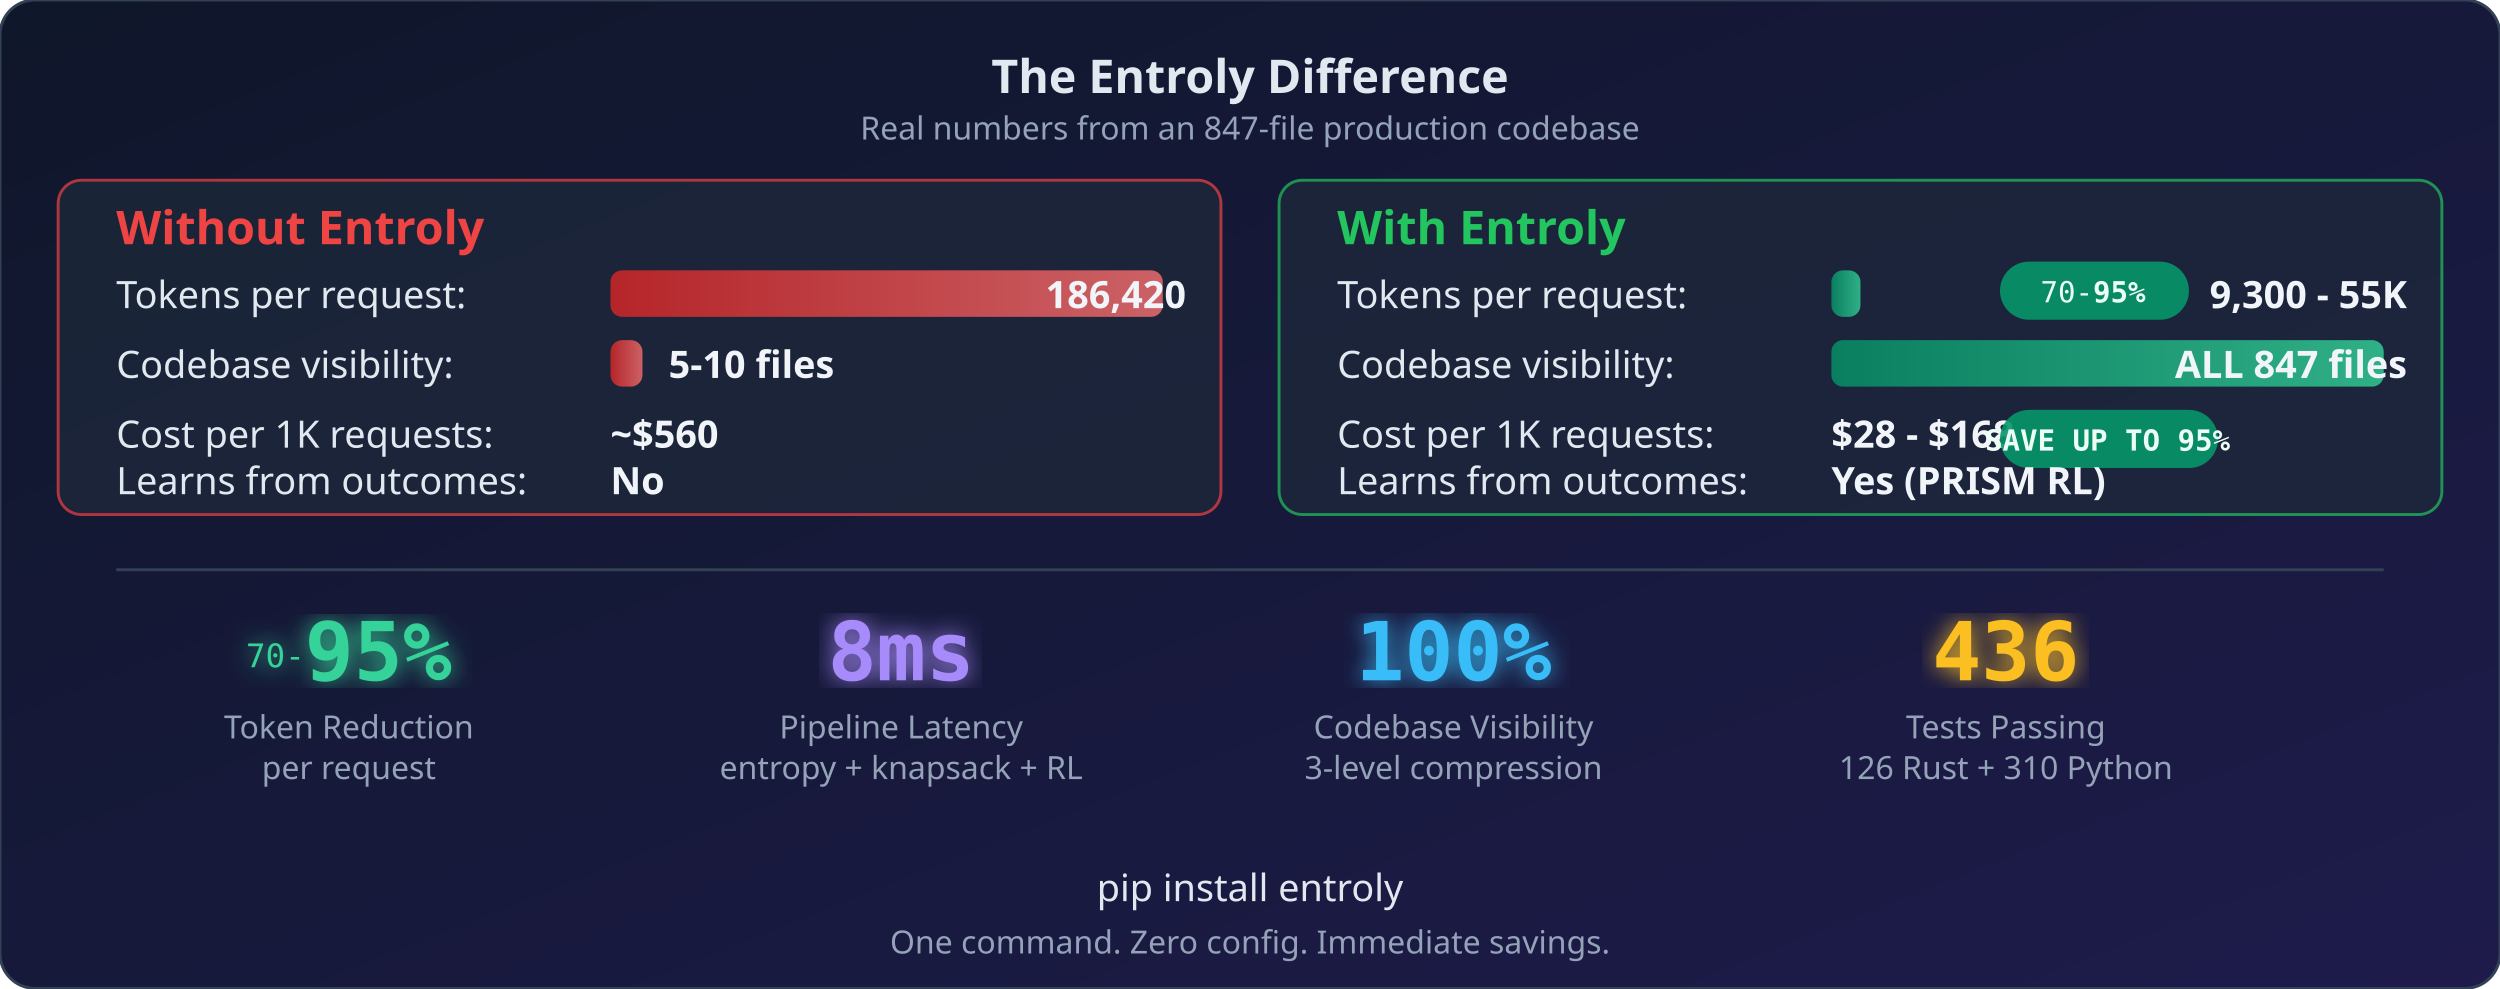
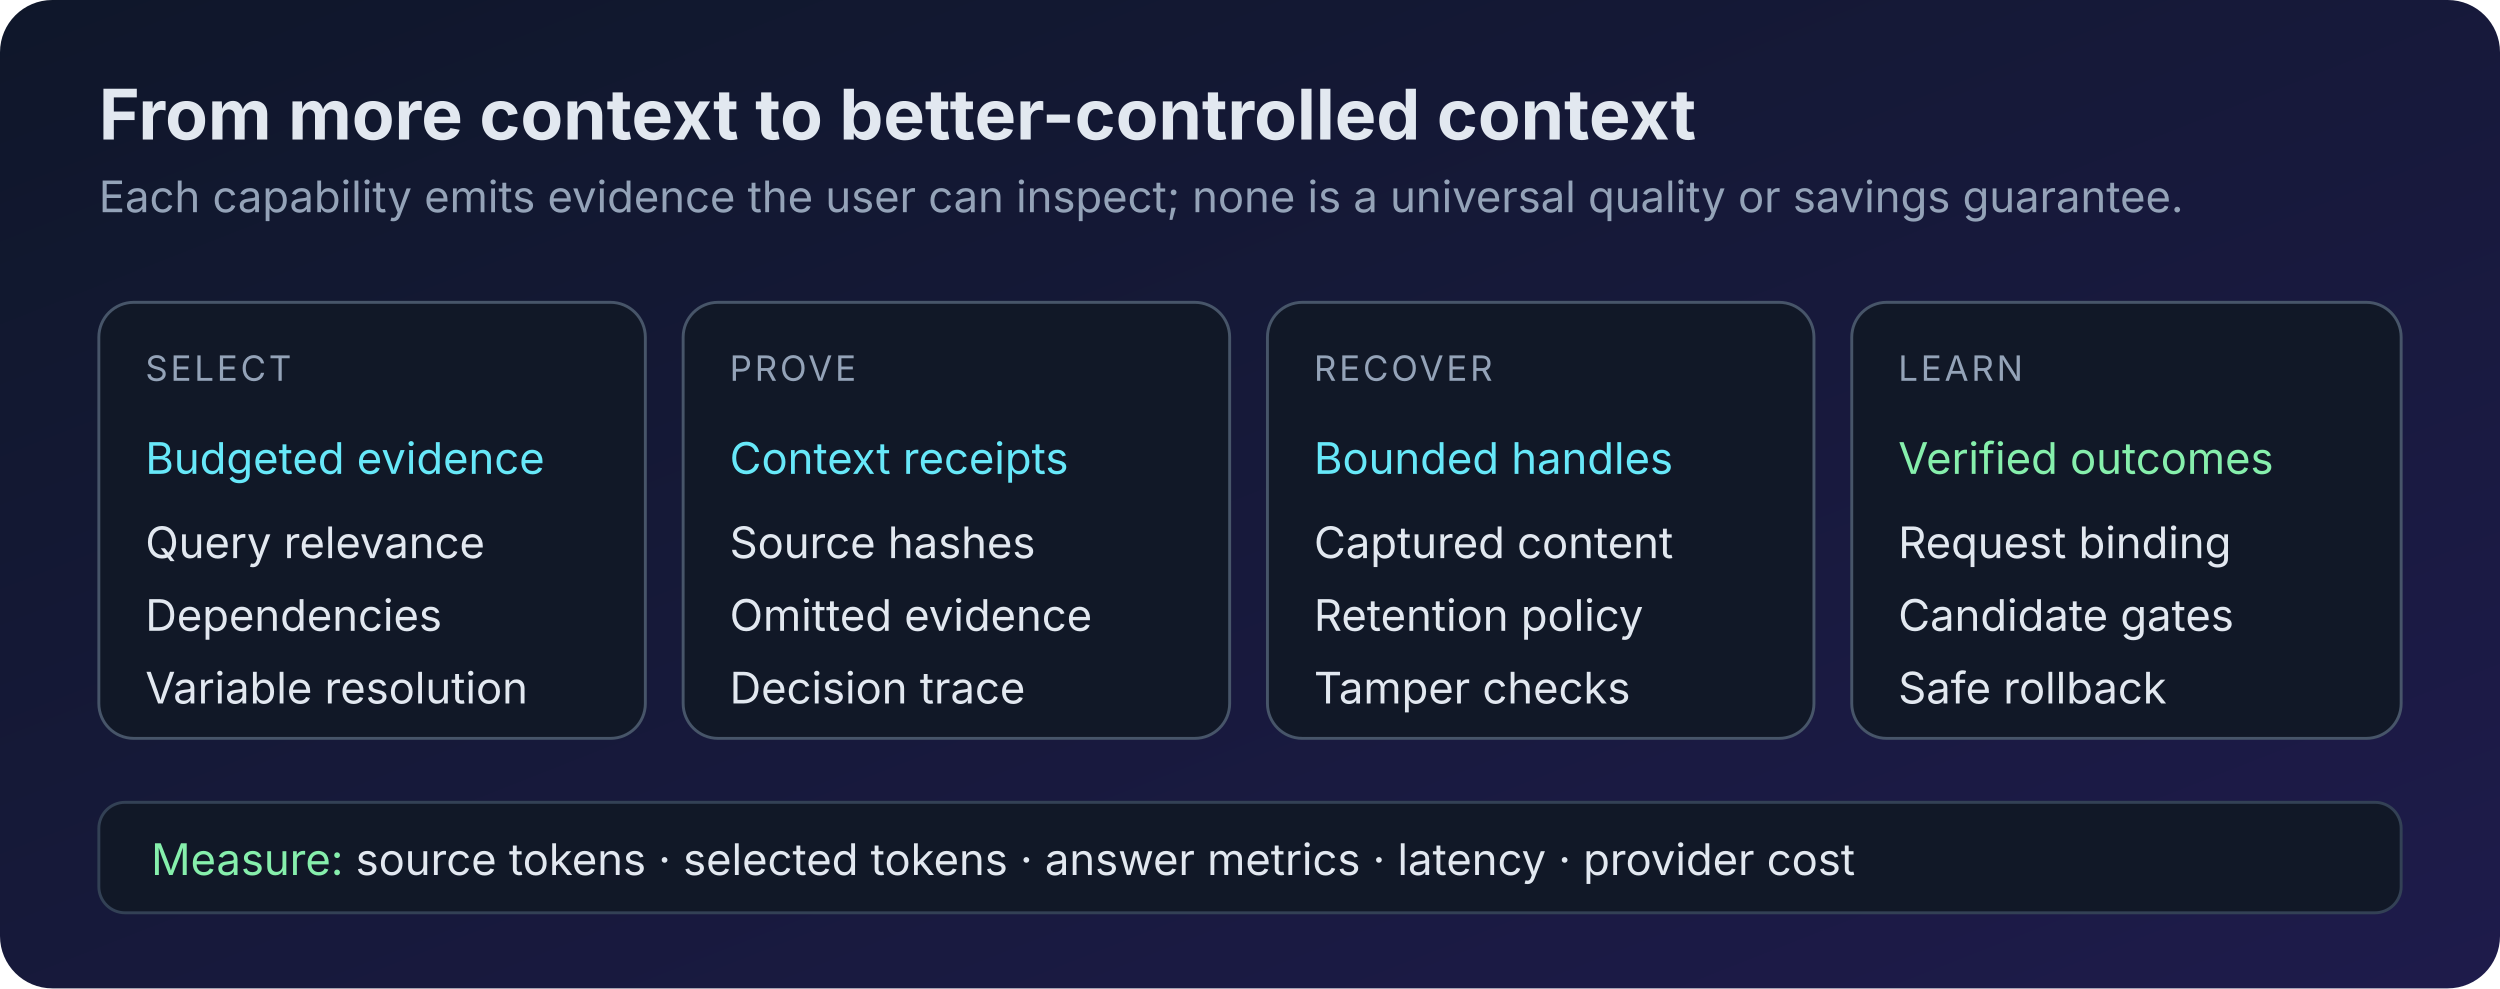
- <svg xmlns="http://www.w3.org/2000/svg" viewBox="0 0 860 340" width="860" height="340">
+ <svg xmlns="http://www.w3.org/2000/svg" viewBox="0 0 860 340" role="img" aria-labelledby="title desc">
  <defs>
-     <style>
-       .label { font-family: 'Segoe UI', system-ui, sans-serif; font-size: 13px; fill: #e2e8f0; }
-       .label-bold { font-family: 'Segoe UI', system-ui, sans-serif; font-size: 13px; font-weight: 700; fill: #f1f5f9; }
-       .metric { font-family: 'JetBrains Mono', monospace; font-size: 28px; font-weight: 700; }
-       .metric-sub { font-family: 'Segoe UI', system-ui, sans-serif; font-size: 11px; fill: #94a3b8; }
-       .header { font-family: 'Segoe UI', system-ui, sans-serif; font-size: 16px; font-weight: 700; }
-       .tag { font-family: 'JetBrains Mono', monospace; font-size: 10px; font-weight: 600; }
-     </style>
    <linearGradient id="bg" x1="0" y1="0" x2="1" y2="1">
-       <stop offset="0%" stop-color="#0f172a" />
-       <stop offset="100%" stop-color="#1e1b4b" />
+       <stop stop-color="#0f172a" />
+       <stop offset="1" stop-color="#1e1b4b" />
    </linearGradient>
-     <linearGradient id="barGreen" x1="0" y1="0" x2="1" y2="0">
-       <stop offset="0%" stop-color="#059669" />
-       <stop offset="100%" stop-color="#34d399" />
-     </linearGradient>
-     <linearGradient id="barRed" x1="0" y1="0" x2="1" y2="0">
-       <stop offset="0%" stop-color="#dc2626" />
-       <stop offset="100%" stop-color="#f87171" />
-     </linearGradient>
-     <linearGradient id="barPurple" x1="0" y1="0" x2="1" y2="0">
-       <stop offset="0%" stop-color="#7c3aed" />
-       <stop offset="100%" stop-color="#a78bfa" />
-     </linearGradient>
-     <filter id="glow">
-       <feGaussianBlur stdDeviation="4" result="blur" />
-       <feComposite in="SourceGraphic" in2="blur" operator="over" />
-     </filter>
+     <style>.t{font-family:Inter,Segoe UI,Arial,sans-serif;fill:#e2e8f0}.m{fill:#94a3b8}.h{font-size:24px;font-weight:700}.b{font-size:15px}.k{font-size:12px;letter-spacing:.08em}.c{fill:#111827;stroke:#475569}.a{fill:#67e8f9}.g{fill:#86efac}</style>
  </defs>
-   <rect width="860" height="340" rx="12" fill="url(#bg)" />
-   <rect width="860" height="340" rx="12" fill="none" stroke="#334155" stroke-width="1" />
-   <text x="430" y="32" text-anchor="middle" class="header" fill="#e2e8f0">The Entroly Difference</text>
-   <text x="430" y="48" text-anchor="middle" class="metric-sub">Real numbers from an 847-file production codebase</text>
-   <rect x="20" y="62" width="400" height="115" rx="8" fill="#1e293b" stroke="#ef4444" stroke-width="1" opacity="0.7" />
-   <text x="40" y="84" class="header" fill="#ef4444">Without Entroly</text>
-   <text x="40" y="106" class="label">Tokens per request:</text>
-   <rect x="210" y="93" width="190" height="16" rx="4" fill="url(#barRed)" opacity="0.8" />
-   <text x="408" y="106" text-anchor="end" class="label-bold" fill="#fca5a5">186,420</text>
-   <text x="40" y="130" class="label">Codebase visibility:</text>
-   <rect x="210" y="117" width="11" height="16" rx="4" fill="url(#barRed)" opacity="0.8" />
-   <text x="230" y="130" class="label-bold" fill="#fca5a5">5-10 files</text>
-   <text x="40" y="154" class="label">Cost per 1K requests:</text>
-   <text x="210" y="154" class="label-bold" fill="#fca5a5">~$560</text>
-   <text x="40" y="170" class="label">Learns from outcomes:</text>
-   <text x="210" y="170" class="label-bold" fill="#fca5a5">No</text>
-   <rect x="440" y="62" width="400" height="115" rx="8" fill="#1e293b" stroke="#22c55e" stroke-width="1" opacity="0.7" />
-   <text x="460" y="84" class="header" fill="#22c55e">With Entroly</text>
-   <text x="460" y="106" class="label">Tokens per request:</text>
-   <rect x="630" y="93" width="10" height="16" rx="4" fill="url(#barGreen)" opacity="0.8" />
-   <text x="828" y="106" text-anchor="end" class="label-bold" fill="#86efac">9,300 - 55K</text>
-   <rect x="688" y="90" width="65" height="20" rx="10" fill="#059669" opacity="0.9" />
-   <text x="720" y="104" text-anchor="middle" class="tag" fill="#ecfdf5">
-     <tspan style="opacity:0.5;font-weight:400">70-</tspan>95%</text>
-   <text x="460" y="130" class="label">Codebase visibility:</text>
-   <rect x="630" y="117" width="190" height="16" rx="4" fill="url(#barGreen)" opacity="0.8" />
-   <text x="828" y="130" text-anchor="end" class="label-bold" fill="#86efac">ALL 847 files</text>
-   <text x="460" y="154" class="label">Cost per 1K requests:</text>
-   <text x="630" y="154" class="label-bold" fill="#86efac">$28 - $168</text>
-   <rect x="688" y="141" width="75" height="20" rx="10" fill="#059669" opacity="0.9" />
-   <text x="725" y="155" text-anchor="middle" class="tag" fill="#ecfdf5">SAVE UP TO 95%</text>
-   <text x="460" y="170" class="label">Learns from outcomes:</text>
-   <text x="630" y="170" class="label-bold" fill="#86efac">Yes (PRISM RL)</text>
-   <line x1="40" y1="196" x2="820" y2="196" stroke="#334155" stroke-width="1" />
-   <g>
-     <text x="120" y="234" text-anchor="middle" class="metric" fill="#34d399" filter="url(#glow)">
-       <tspan style="font-size:0.4em;opacity:0.4;font-weight:400;baseline-shift:super">70-</tspan>95%</text>
-     <text x="120" y="254" text-anchor="middle" class="metric-sub">Token Reduction</text>
-     <text x="120" y="268" text-anchor="middle" class="metric-sub">per request</text>
+   <rect width="860" height="340" rx="18" fill="url(#bg)" />
+   <text x="34" y="48" class="t h">From more context to better-controlled context</text>
+   <text x="34" y="73" class="t b m">Each capability emits evidence the user can inspect; none is a universal quality or savings guarantee.</text>
+   <g transform="translate(34 104)">
+     <rect width="188" height="150" rx="12" class="c" />
+     <text x="16" y="27" class="t k m">SELECT</text>
+     <text x="16" y="59" class="t b a">Budgeted evidence</text>
+     <text x="16" y="88" class="t b">Query relevance</text>
+     <text x="16" y="113" class="t b">Dependencies</text>
+     <text x="16" y="138" class="t b">Variable resolution</text>
  </g>
-   <g>
-     <text x="310" y="234" text-anchor="middle" class="metric" fill="#a78bfa" filter="url(#glow)">8ms</text>
-     <text x="310" y="254" text-anchor="middle" class="metric-sub">Pipeline Latency</text>
-     <text x="310" y="268" text-anchor="middle" class="metric-sub">entropy + knapsack + RL</text>
+   <g transform="translate(235 104)">
+     <rect width="188" height="150" rx="12" class="c" />
+     <text x="16" y="27" class="t k m">PROVE</text>
+     <text x="16" y="59" class="t b a">Context receipts</text>
+     <text x="16" y="88" class="t b">Source hashes</text>
+     <text x="16" y="113" class="t b">Omitted evidence</text>
+     <text x="16" y="138" class="t b">Decision trace</text>
  </g>
-   <g>
-     <text x="500" y="234" text-anchor="middle" class="metric" fill="#38bdf8" filter="url(#glow)">100%</text>
-     <text x="500" y="254" text-anchor="middle" class="metric-sub">Codebase Visibility</text>
-     <text x="500" y="268" text-anchor="middle" class="metric-sub">3-level compression</text>
+   <g transform="translate(436 104)">
+     <rect width="188" height="150" rx="12" class="c" />
+     <text x="16" y="27" class="t k m">RECOVER</text>
+     <text x="16" y="59" class="t b a">Bounded handles</text>
+     <text x="16" y="88" class="t b">Captured content</text>
+     <text x="16" y="113" class="t b">Retention policy</text>
+     <text x="16" y="138" class="t b">Tamper checks</text>
  </g>
-   <g>
-     <text x="690" y="234" text-anchor="middle" class="metric" fill="#fbbf24" filter="url(#glow)">436</text>
-     <text x="690" y="254" text-anchor="middle" class="metric-sub">Tests Passing</text>
-     <text x="690" y="268" text-anchor="middle" class="metric-sub">126 Rust + 310 Python</text>
+   <g transform="translate(637 104)">
+     <rect width="189" height="150" rx="12" class="c" />
+     <text x="16" y="27" class="t k m">LEARN</text>
+     <text x="16" y="59" class="t b g">Verified outcomes</text>
+     <text x="16" y="88" class="t b">Request binding</text>
+     <text x="16" y="113" class="t b">Candidate gates</text>
+     <text x="16" y="138" class="t b">Safe rollback</text>
  </g>
-   <text x="430" y="310" text-anchor="middle" class="label" fill="#64748b">pip install entroly</text>
-   <text x="430" y="328" text-anchor="middle" class="metric-sub">One command. Zero config. Immediate savings.</text>
+   <rect x="34" y="276" width="792" height="38" rx="9" fill="#111827" stroke="#334155" />
+   <text x="52" y="301" class="t b">
+     <tspan class="g">Measure:</tspan> source tokens · selected tokens · answer metrics · latency · provider cost</text>
</svg>
